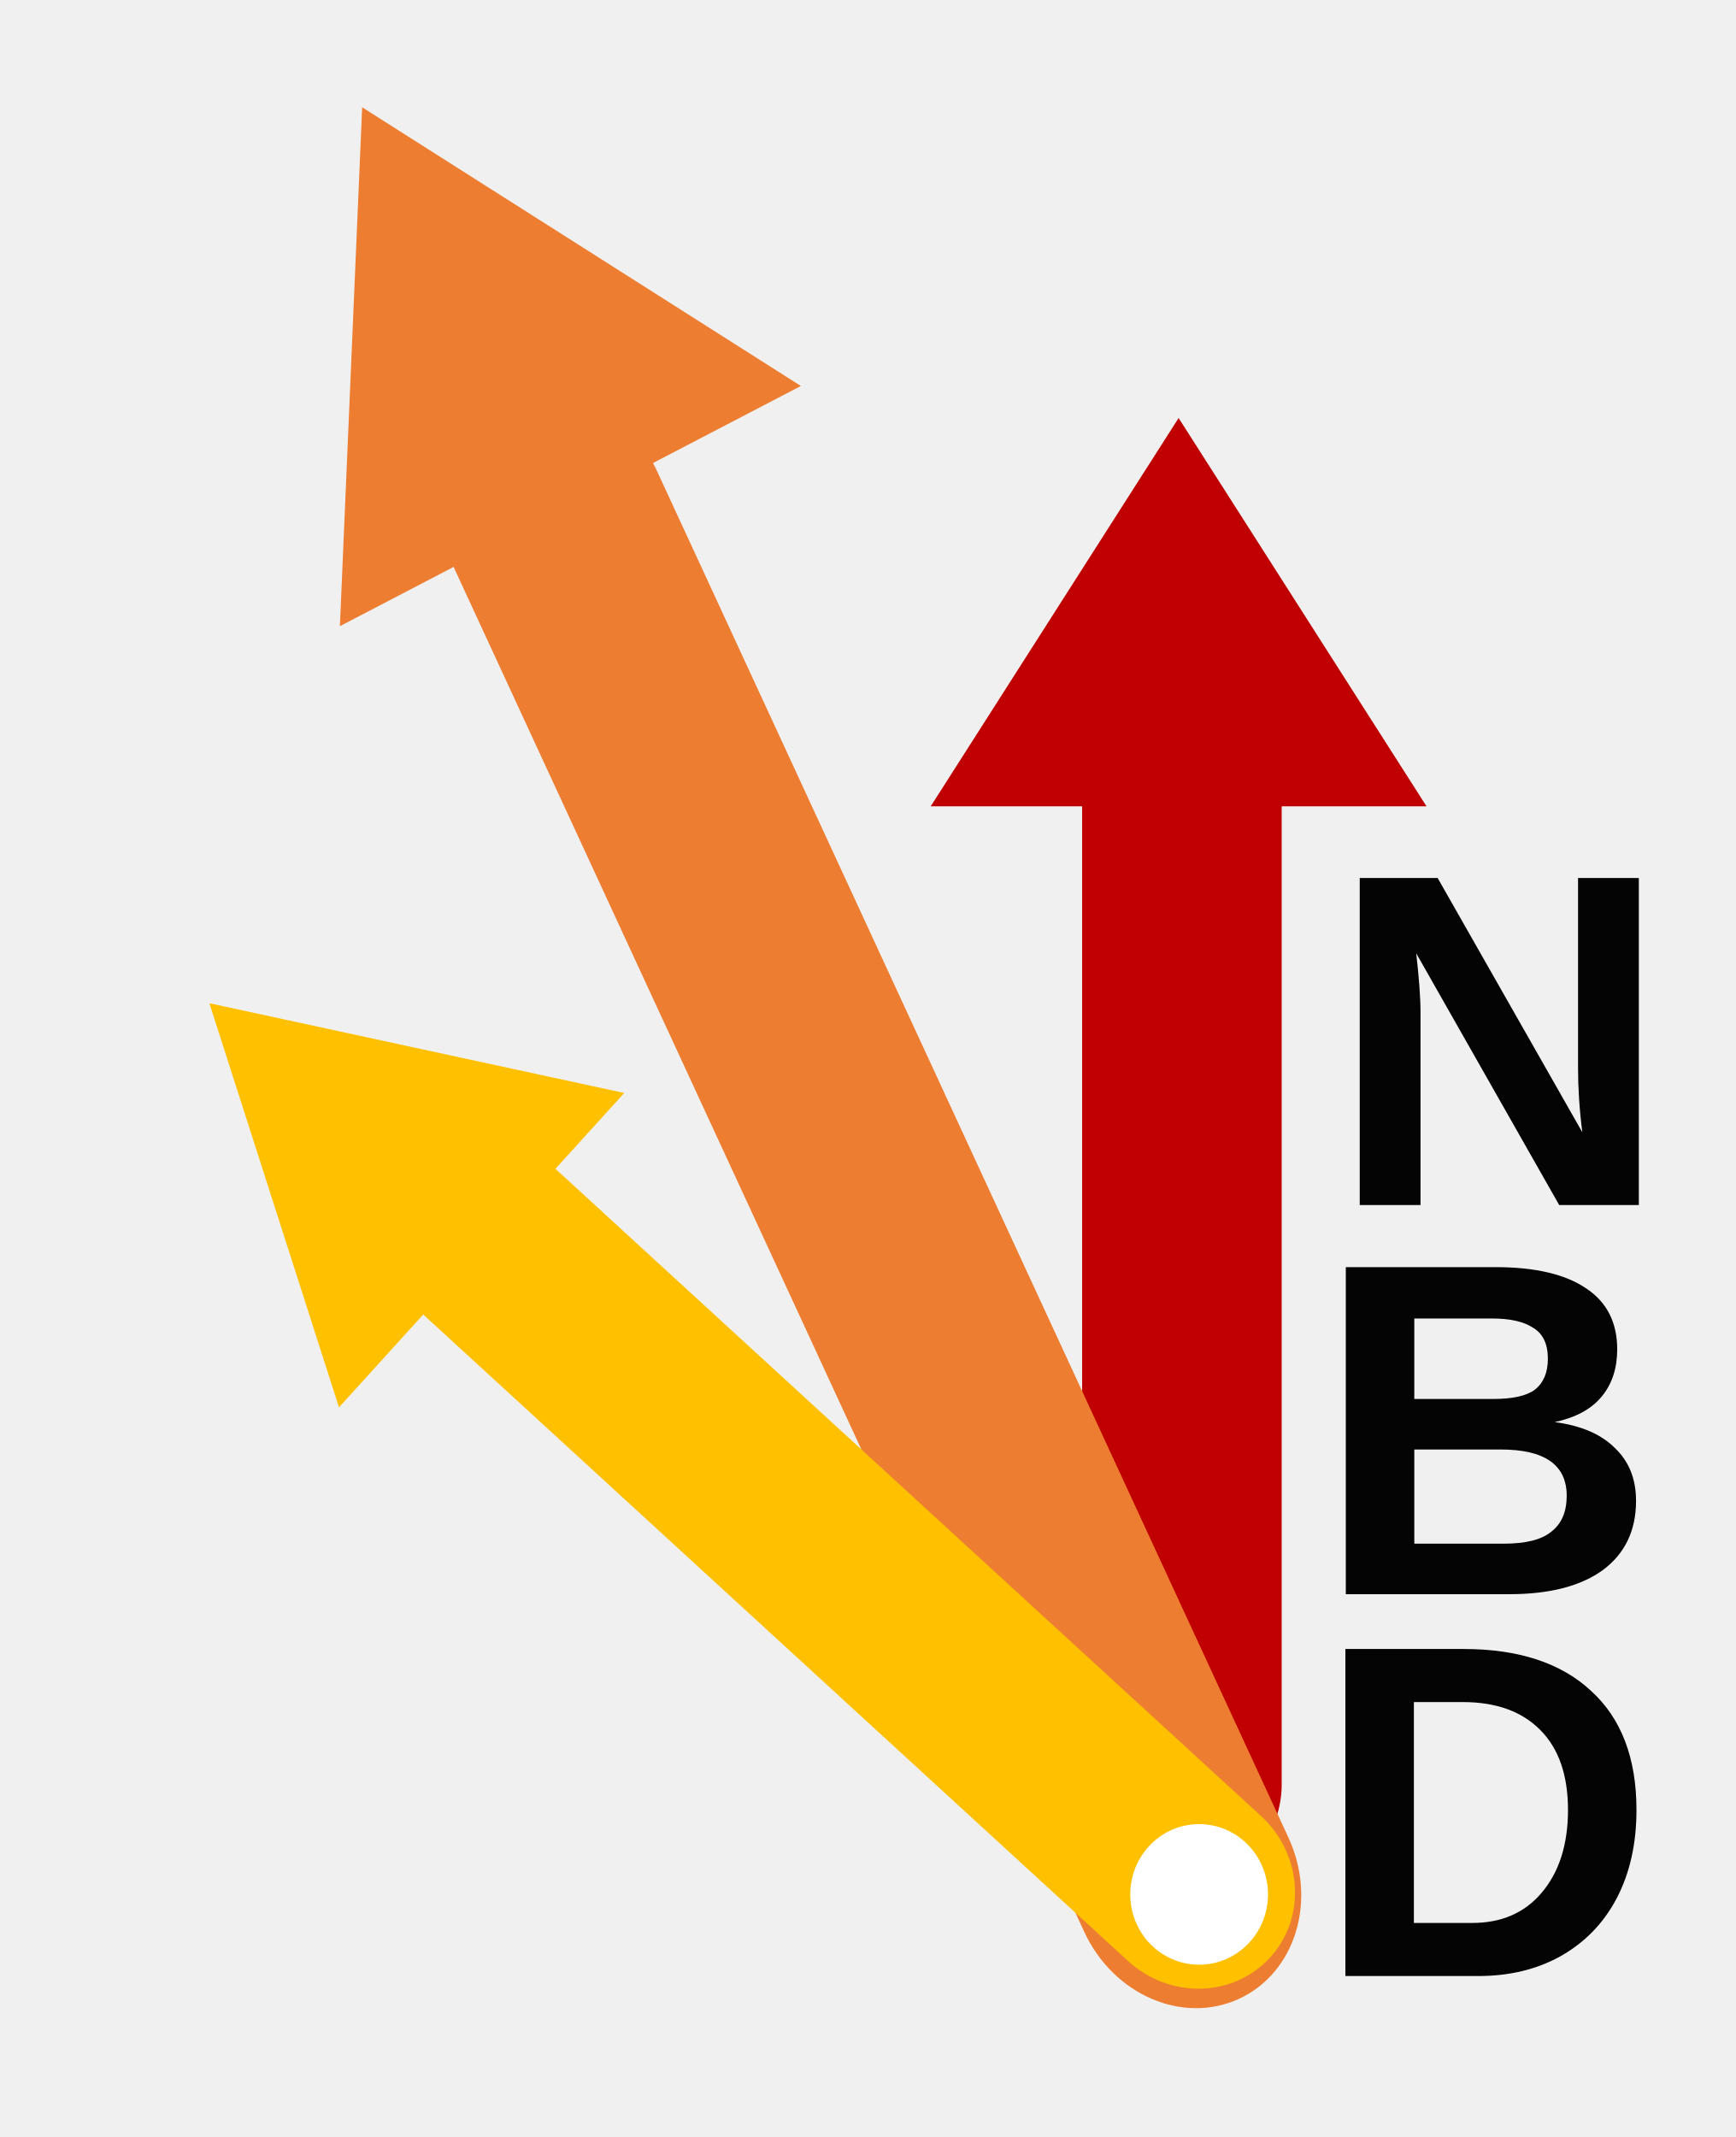
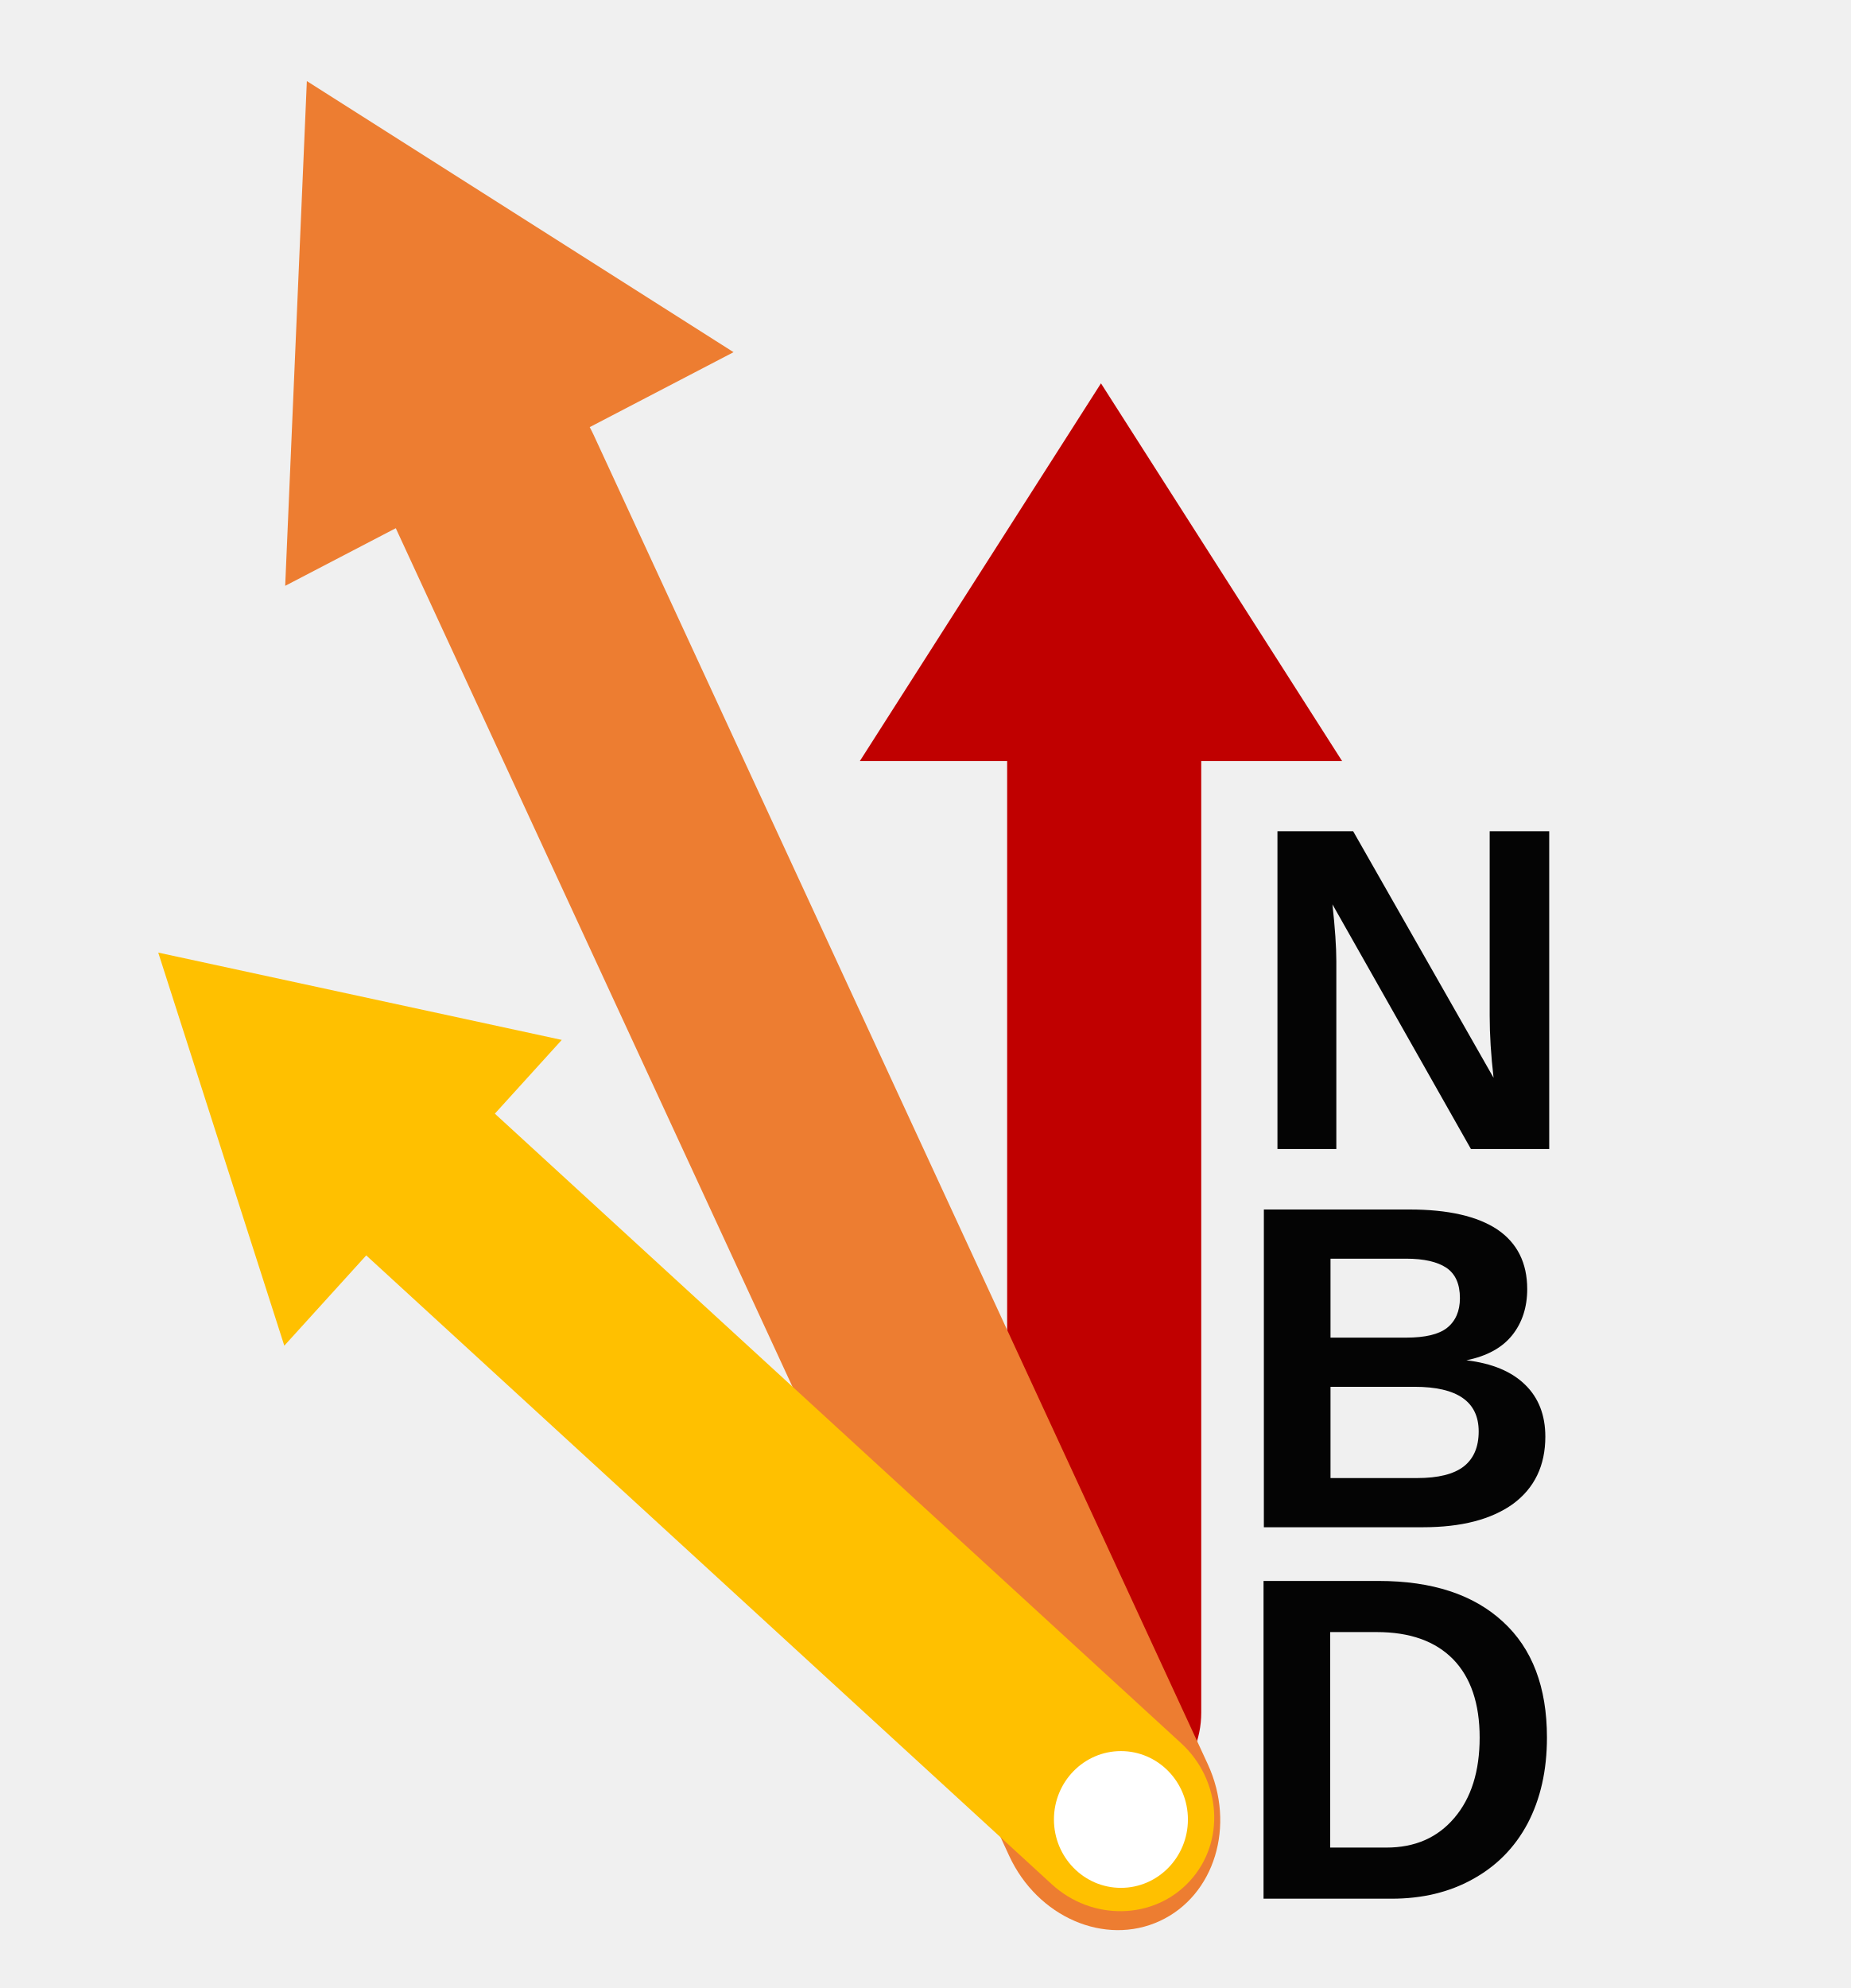
- <svg xmlns="http://www.w3.org/2000/svg" xmlns:xlink="http://www.w3.org/1999/xlink" id="Carnegie_Mellon_University" viewBox="0 0 31.68 39" version="1.1" width="31.68" height="39" xml:space="preserve">
+ <svg xmlns="http://www.w3.org/2000/svg" xmlns:xlink="http://www.w3.org/1999/xlink" id="Carnegie_Mellon_University" viewBox="0 0 44.68 48" version="1.1" width="44.68" height="48" xml:space="preserve">
  <defs id="defs2202">
-     <color-profile name="_43S425CA" xlink:href="file:///Library/ColorSync/Profiles/Displays/43S425CA-D38273AF-E01B-DC11-0857-D6964E3302DB.icc" id="color-profile19528" />
-     <color-profile name="Black---White" xlink:href="file:///Library/ColorSync/Profiles/Black%20&amp;%20White.icc" id="color-profile19530" />
+     <color-profile name="_43S425CA" xlink:href="file:///Library/ColorSync/Profiles/Displays/43S425CA-D38273AF-E01B-DC11-0857-D6964E3302DB.icc" id="color-profile4519" />
+     <color-profile name="Black---White" xlink:href="file:///Library/ColorSync/Profiles/Black%20&amp;%20White.icc" id="color-profile4521" />
    <rect x="29.872" y="6.551" width="58.608" height="26.552" id="rect15012" />
    <rect x="31.706" y="5.939" width="53.28" height="26.727" id="rect14956" />
    <style id="style2200">.cls-1{fill:#c41230;}</style>
  </defs>
-   <g id="g14900" transform="translate(-5.217845,6.377799)">
+   <g id="g14900" transform="matrix(1.286928,0,0,1.286928,-7.811622,7.645995)">
    <path style="fill:#c00000;fill-opacity:1" id="path13560" d="m 35.986,-1.077 -2.527,-4.377 5.054,-1e-7 z" transform="matrix(1.79042,0,0,-1.619048,-37.70145,-0.4929186)" />
    <path style="fill:#ed7d31;fill-opacity:1" id="path13590" d="M 16.048,-4.238 8.573,-0.339 8.934,-8.762 Z" transform="matrix(1.125467,0,0,1.124277,1.77272,5.43089)" />
    <path style="fill:#ffc000;fill-opacity:1" id="path13594" d="m 15.878,15.654 -1.07,-3.336 3.425,0.741 z" transform="matrix(2.21075,0,0,2.21075,-23.69752,-15.30106)" />
    <rect style="fill:#c00000;fill-opacity:1;stroke-width:1.13" id="rect14254" width="3.642" height="21.597" x="24.968" y="6.432" ry="1.84" />
    <rect style="fill:#ed7d31;fill-opacity:1;stroke-width:1.461" id="rect14254-9" width="4.104" height="32.063" x="10.587" y="6.931" ry="2.294" transform="matrix(0.9079178,-0.4191482,0.4194638,0.9077721,0,0)" />
    <rect style="fill:#ffc000;fill-opacity:1;stroke-width:1.134" id="rect14559" width="3.591" height="21.905" x="-4.231" y="18.86" ry="1.87" transform="rotate(-47.47222)" />
    <ellipse style="fill:#ffffff;fill-opacity:1;stroke-width:0.884" id="path14891" cx="27.103" cy="28.195" rx="1.257" ry="1.283" />
  </g>
-   <text xml:space="preserve" style="font-style:normal;font-variant:normal;font-weight:bold;font-stretch:normal;font-size:8.667px;font-family:Arial;-inkscape-font-specification:'Arial, Bold';font-variant-ligatures:normal;font-variant-caps:normal;font-variant-numeric:normal;font-variant-east-asian:normal;fill:#040404" x="24.239" y="21.992" id="text1367">
-     <tspan id="tspan1365" x="24.239" y="21.992">N</tspan>
+   <text xml:space="preserve" style="font-style:normal;font-variant:normal;font-weight:bold;font-stretch:normal;font-size:11.153px;font-family:Arial;-inkscape-font-specification:'Arial, Bold';font-variant-ligatures:normal;font-variant-caps:normal;font-variant-numeric:normal;font-variant-east-asian:normal;fill:#040404;stroke-width:1.287" x="30.098" y="27.74" id="text1367">
+     <tspan id="tspan1365" x="30.098" y="27.74" style="stroke-width:1.287">N</tspan>
  </text>
-   <text xml:space="preserve" style="font-style:normal;font-variant:normal;font-weight:bold;font-stretch:normal;font-size:8.667px;font-family:Arial;-inkscape-font-specification:'Arial, Bold';font-variant-ligatures:normal;font-variant-caps:normal;font-variant-numeric:normal;font-variant-east-asian:normal;fill:#040404" x="23.983" y="29.09" id="text1367-9">
-     <tspan id="tspan1365-7" x="23.983" y="29.09">B</tspan>
+   <text xml:space="preserve" style="font-style:normal;font-variant:normal;font-weight:bold;font-stretch:normal;font-size:11.153px;font-family:Arial;-inkscape-font-specification:'Arial, Bold';font-variant-ligatures:normal;font-variant-caps:normal;font-variant-numeric:normal;font-variant-east-asian:normal;fill:#040404;stroke-width:1.287" x="29.768" y="36.874" id="text1367-9">
+     <tspan id="tspan1365-7" x="29.768" y="36.874" style="stroke-width:1.287">B</tspan>
  </text>
-   <text xml:space="preserve" style="font-style:normal;font-variant:normal;font-weight:bold;font-stretch:normal;font-size:8.667px;font-family:Arial;-inkscape-font-specification:'Arial, Bold';font-variant-ligatures:normal;font-variant-caps:normal;font-variant-numeric:normal;font-variant-east-asian:normal;fill:#040404" x="23.977" y="36.059" id="text1367-9-9">
-     <tspan id="tspan1365-7-9" x="23.977" y="36.059">D</tspan>
-     <tspan x="23.977" y="46.892" id="tspan1527" />
+   <text xml:space="preserve" style="font-style:normal;font-variant:normal;font-weight:bold;font-stretch:normal;font-size:11.153px;font-family:Arial;-inkscape-font-specification:'Arial, Bold';font-variant-ligatures:normal;font-variant-caps:normal;font-variant-numeric:normal;font-variant-east-asian:normal;fill:#040404;stroke-width:1.287" x="29.76" y="45.844" id="text1367-9-9">
+     <tspan id="tspan1365-7-9" x="29.76" y="45.844" style="stroke-width:1.287">D</tspan>
+     <tspan x="29.76" y="59.785" id="tspan1527" style="stroke-width:1.287" />
  </text>
</svg>
